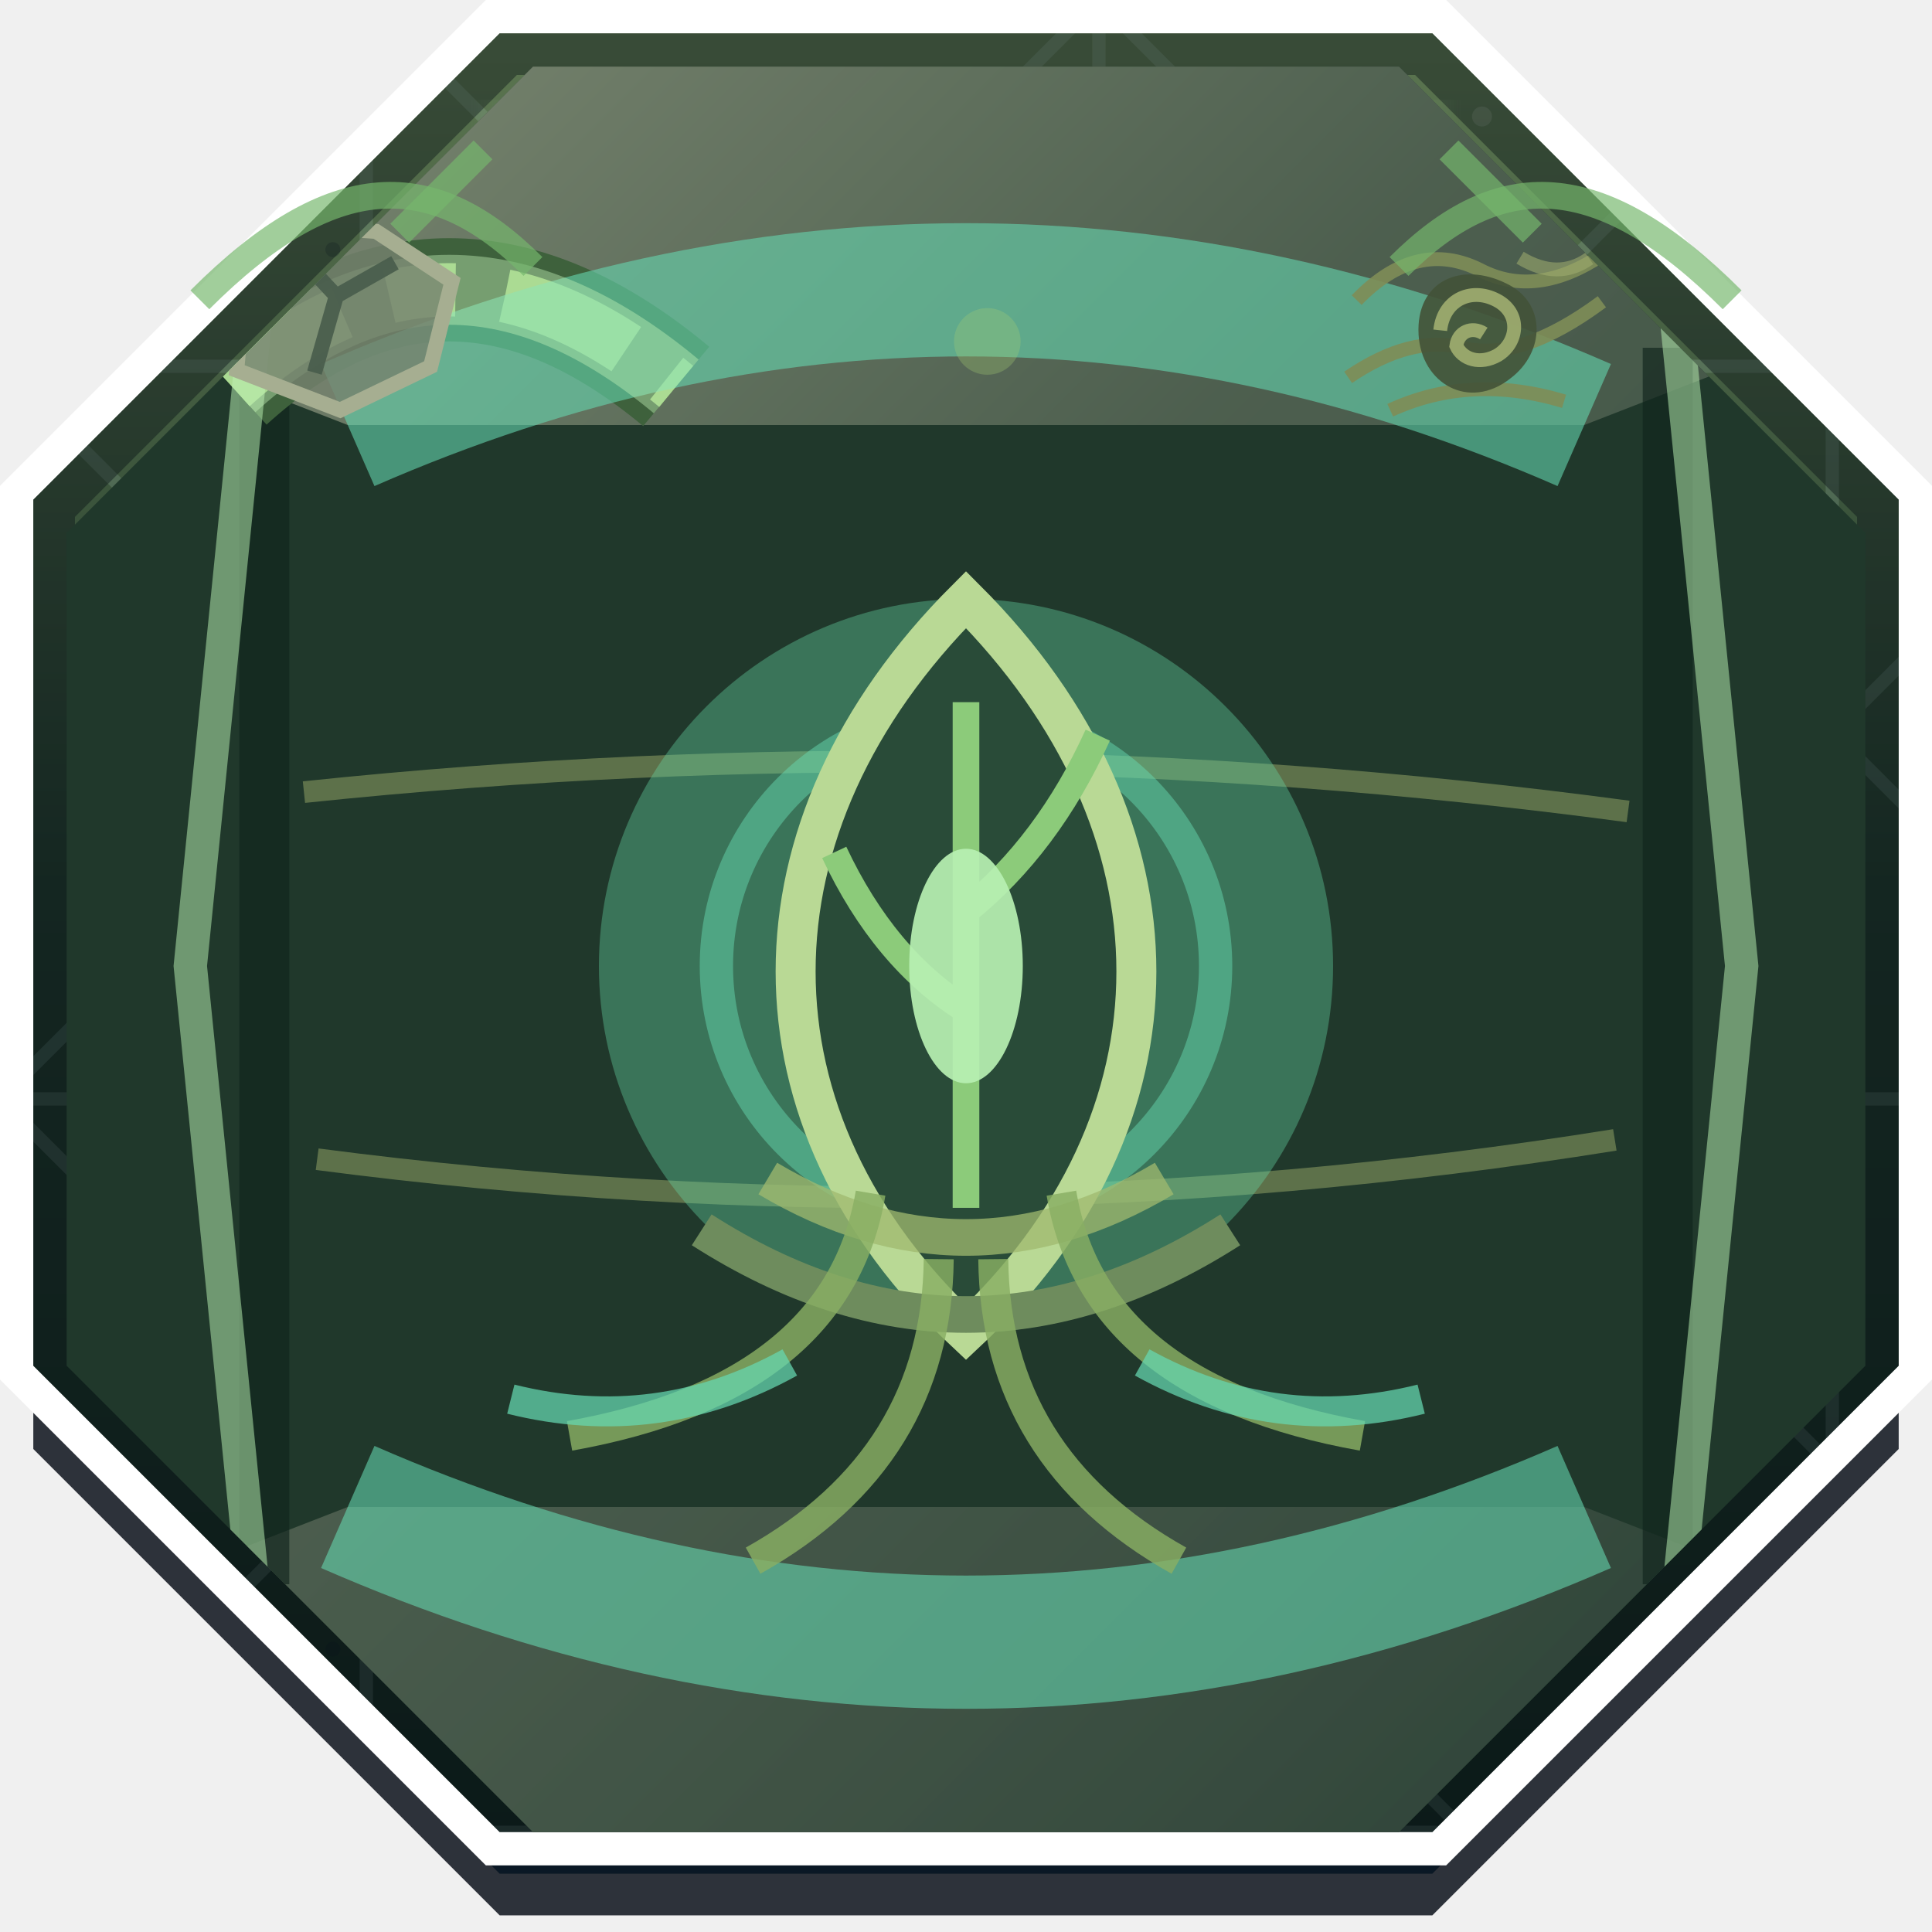
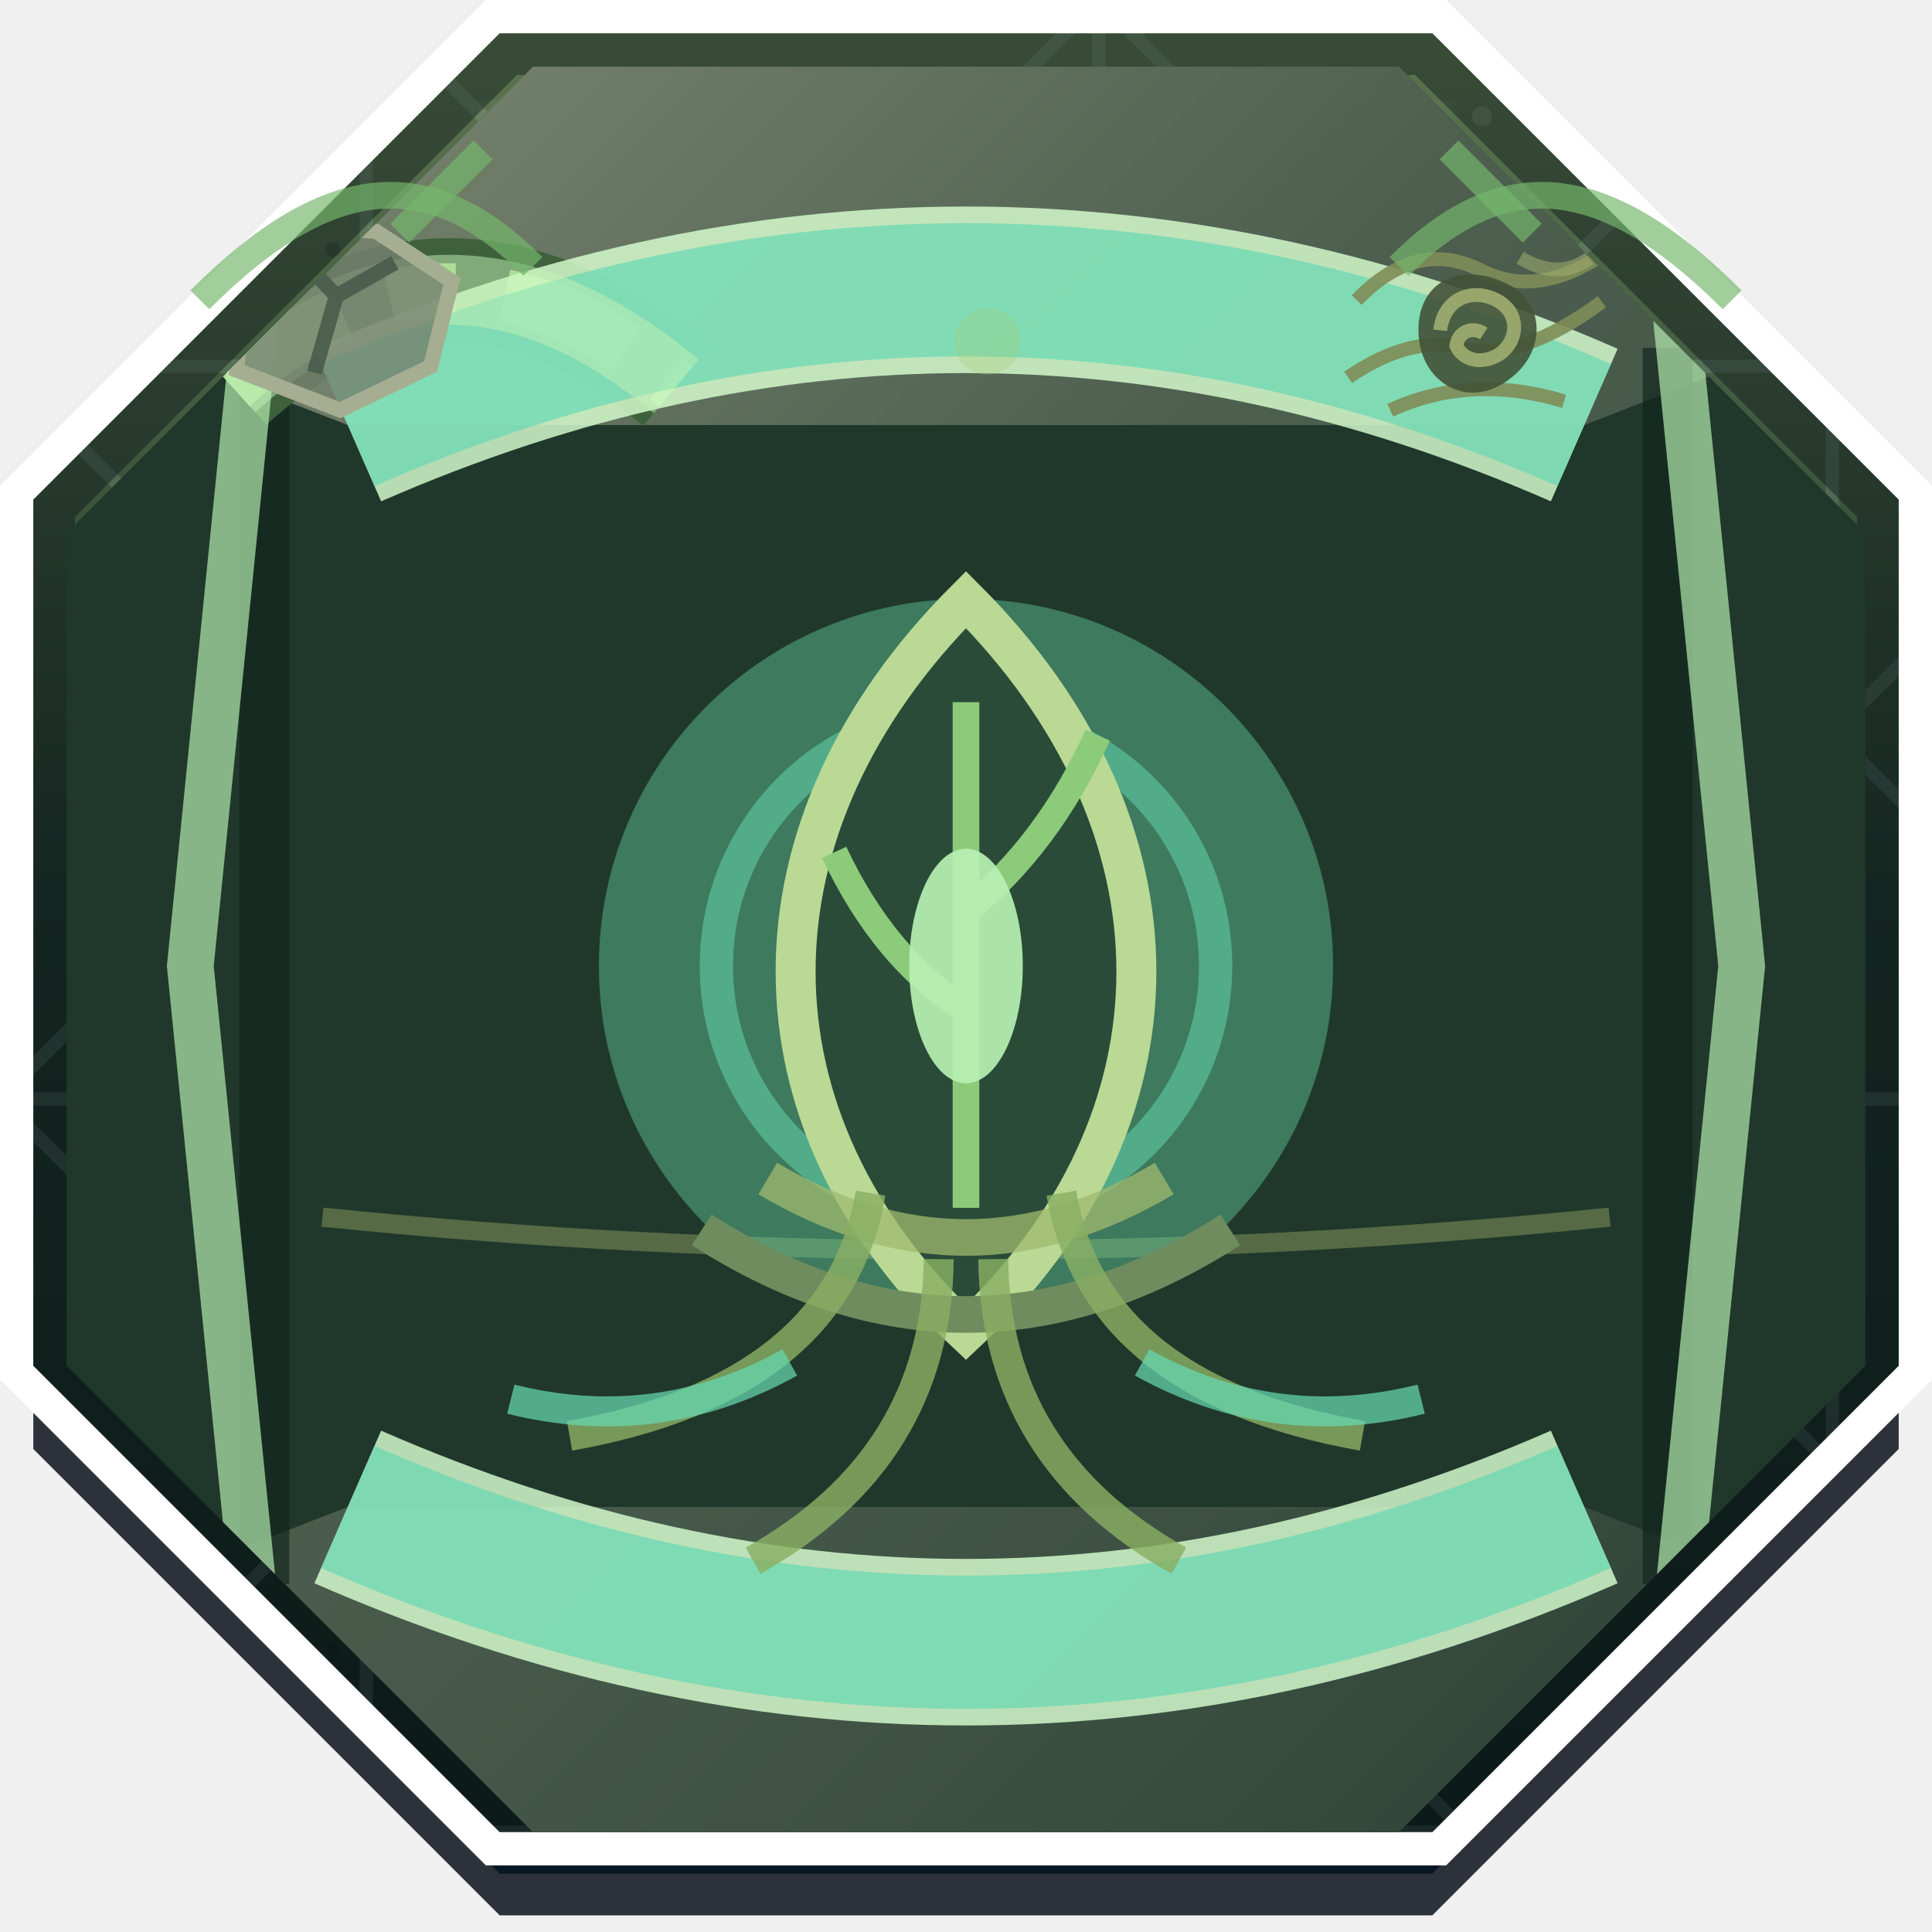
<svg xmlns="http://www.w3.org/2000/svg" width="232" height="232" viewBox="0 0 116 116" role="img" aria-label="M7 icon-container selected" data-style="m11-enchanted-forest@0.1.0" data-geometry-shape="chamfered-angular" data-corner-radius="2" data-end-cap-depth="28">
  <defs>
    <linearGradient id="m11-icon-container-116x116-selected-plate" x1="0" y1="0" x2="0" y2="1">
      <stop offset="0" stop-color="#5C7650" />
      <stop offset=".48" stop-color="#20382B" />
      <stop offset="1" stop-color="#13251E" />
    </linearGradient>
    <linearGradient id="m11-icon-container-116x116-selected-primary" x1="0" y1="0" x2="0" y2="1">
      <stop offset="0" stop-color="#F1E8C8" />
      <stop offset=".45" stop-color="#66D9B2" />
      <stop offset="1" stop-color="#2A856F" />
    </linearGradient>
    <linearGradient id="m11-icon-container-116x116-selected-energy" x1="0" y1="0" x2="1" y2="0">
      <stop offset="0" stop-color="#B8E0A5" stop-opacity="0" />
      <stop offset=".5" stop-color="#B8E0A5" stop-opacity=".86" />
      <stop offset="1" stop-color="#B8E0A5" stop-opacity="0" />
    </linearGradient>
    <pattern id="m11-icon-container-116x116-selected-grain" width="28" height="28" patternUnits="userSpaceOnUse">
      <circle cx="5" cy="7" r=".6" fill="#FFFFFF" fill-opacity=".12" />
      <circle cx="20" cy="15" r=".45" fill="#061321" fill-opacity=".2" />
    </pattern>
    <pattern id="m11-icon-container-116x116-selected-plate-pattern" width="44" height="44" patternUnits="userSpaceOnUse">
      <path d="M0 22H44M22 0V44M0 22L22 0 44 22 22 44Z" fill="none" stroke="#D8FBFF" stroke-opacity=".12" stroke-width=".8" />
    </pattern>
    <mask id="m11-icon-container-116x116-selected-mask">
      <path d="M30 2H86L114 30V82L86 110H30L2 82V30Z" fill="white" />
    </mask>
  </defs>
  <g opacity="1">
    <g id="m11-icon-container-116x116-selected-outer-shadow" data-layer="outer-shadow" transform="translate(0 5)">
      <path d="M30 2H86L114 30V82L86 110H30L2 82V30Z" fill="#020812" opacity=".82" />
    </g>
    <g id="m11-icon-container-116x116-selected-connected-depth" data-layer="connected-depth" transform="translate(0 2.5)">
      <path d="M30 2H86L114 30V82L86 110H30L2 82V30Z" fill="#071522" opacity=".9" />
    </g>
    <g id="m11-icon-container-116x116-selected-outer-frame" data-layer="outer-frame">
      <path d="M30 2H86L114 30V82L86 110H30L2 82V30Z" fill="#071421" stroke="#FFFFFF" stroke-width="4" stroke-linejoin="miter" />
    </g>
    <g id="m11-icon-container-116x116-selected-inner-plate-fill" data-layer="inner-plate-fill">
      <path d="M30 2H86L114 30V82L86 110H30L2 82V30Z" fill="url(#m11-icon-container-116x116-selected-plate)" />
    </g>
    <g id="m11-icon-container-116x116-selected-surface-grain" data-layer="surface-grain" data-material-source="m8-ice-grain" mask="url(#m11-icon-container-116x116-selected-mask)">
      <rect width="116" height="116" fill="url(#m11-icon-container-116x116-selected-grain)" />
    </g>
    <g id="m11-icon-container-116x116-selected-surface-pattern" data-layer="surface-pattern" data-material-source="m8-crystal-facet-pattern" mask="url(#m11-icon-container-116x116-selected-mask)">
      <rect width="116" height="116" fill="url(#m11-icon-container-116x116-selected-plate-pattern)" />
    </g>
    <g id="m11-icon-container-116x116-selected-side-bevel-shade" data-layer="side-bevel-shade" mask="url(#m11-icon-container-116x116-selected-mask)">
      <path d="M30 2H86L114 30V82L86 110H30L2 82V30Z" fill="none" stroke="#020812" stroke-opacity=".38" stroke-width="5" />
    </g>
    <g id="m11-icon-container-116x116-selected-top-bevel-highlight" data-layer="top-bevel-highlight" mask="url(#m11-icon-container-116x116-selected-mask)">
      <path d="M38 8H78" stroke="#FFFFFF" stroke-opacity=".55" stroke-width="3" stroke-linecap="square" />
    </g>
    <g id="m11-icon-container-116x116-selected-cold-edge-accent" data-layer="cold-edge-accent" data-material-source="m8-cold-edge-accent" mask="url(#m11-icon-container-116x116-selected-mask)">
      <rect x="28" y="6" width="60" height="8" fill="url(#m11-icon-container-116x116-selected-energy)" />
    </g>
    <g id="m11-icon-container-116x116-selected-ornament-decal" data-layer="ornament-decal" data-material-source="m7-ornament-marks" mask="url(#m11-icon-container-116x116-selected-mask)">
      <path d="M36 103h16M64 103h16" stroke="#E6FCFF" stroke-opacity=".5" stroke-width="2" />
    </g>
    <g id="m8-icon-container-crystal-focal" data-layer="crystal-focal" data-slot="editable-crystal-focal" aria-label="editable crystal focal">
      <path d="M58 43l12 15-12 15-12-15Z" fill="#A9F7FF" fill-opacity=".42" stroke="#E8FEFF" stroke-width="1.5" />
      <path d="M58 43v30M46 58h24" stroke="#D7FBFF" stroke-opacity=".8" />
      <path d="M58 48l7 10-7 10-7-10Z" fill="#FFFFFF" fill-opacity=".5" />
    </g>
    <g id="m11-icon-container-material-stack" data-layer="forest-material-stack" data-material-families="weathered-stone,dark-wood,moss-lichen">
      <path d="M32 4H84L112 32V82L84 110H32L4 82V32Z" fill="#20382B" />
    </g>
    <g id="m11-icon-container-integrated-material-regions" data-layer="forest-integrated-material-regions" data-integration="construction-profile-connected" data-variation-seed="51731" data-density-class="icon-container" data-cluster-budget="2" data-speckle-budget="1" data-ornament-budget="2" data-profile-stages="4" data-state-contract="active-attunement" data-state="selected">
      <defs>
        <linearGradient id="m11-icon-container-stone-construction-depth" x2="1" y2="1">
          <stop stop-color="#BAC0A1" stop-opacity=".76" />
          <stop offset=".42" stop-color="#697765" stop-opacity=".72" />
          <stop offset="1" stop-color="#263C33" stop-opacity=".92" />
        </linearGradient>
        <linearGradient id="m11-icon-container-wood-construction-depth" x2=".8" y2=".2">
          <stop stop-color="#172B21" />
          <stop offset=".45" stop-color="#4A5B3D" />
          <stop offset=".7" stop-color="#293C2C" />
          <stop offset="1" stop-color="#12251C" />
        </linearGradient>
      </defs>
      <clipPath id="m11-icon-container-construction-clip">
        <path d="M32 4H84L112 32V82L84 110H32L4 82V32Z" />
      </clipPath>
      <g clip-path="url(#m11-icon-container-construction-clip)">
-         <g data-layer="forest-wood-surface-region" data-material-family="wood" data-growth-vector="horizontal-action" data-construction-profile="growth-vector-body,tapered-relief,masked-termination">
+         <g data-layer="forest-wood-surface-region" data-material-family="wood" data-growth-vector="horizontal-action" data-construction-profile="growth-vector-body,single-recessed-relief,masked-termination">
          <path data-layer="forest-wood-growth-body" d="M15.869 58H100.131" stroke="url(#m11-icon-container-wood-construction-depth)" stroke-width="71.9" stroke-linecap="round" />
-           <path data-layer="forest-wood-relief-bands" d="M18.249 47.56Q58 43.381 97.751 48.72M19.043 69.6Q58 74.701 96.957 68.44" fill="none" stroke="#8A9C61" stroke-width="1.3" stroke-opacity="0.58" />
+           <path data-layer="forest-wood-relief-bands" data-band-count="1" d="M19.36 73.08Q58 77.021 96.64 73.08" fill="none" stroke="#8A9C61" stroke-width="1.15" stroke-opacity="0.50" />
        </g>
        <g data-layer="forest-stone-surface-region" data-material-family="stone" data-construction-profile="structural-end-plate,contact-occlusion,light-facing-bevel">
          <path d="M0 0H116V17.4L95.12 25.52 20.88 25.52 0 17.4ZM0 116H116V98.6L95.12 90.48 20.88 90.48 0 98.6Z" fill="url(#m11-icon-container-stone-construction-depth)" fill-opacity="0.86" />
          <path data-layer="forest-stone-contact-occlusion" d="M15.869 20.88V95.12M100.131 20.88V95.12" stroke="#10241C" stroke-width="3" stroke-opacity=".65" />
          <path data-layer="forest-stone-light-facing-bevel" d="M0 1H22.04M93.96 1H116" stroke="#D9D9B2" stroke-width="1.5" stroke-opacity="0.45" />
        </g>
        <g data-layer="forest-moss-surface-region" data-material-family="moss" data-substrate="stone-wood-end-seam" data-construction-profile="anchored-substrate,irregular-transition,receiver-tint">
          <path data-layer="forest-moss-substrate" d="M13.92 23.2Q26.68 11.6 40.6 23.2" fill="none" stroke="#3E613C" stroke-width="6.2" />
          <path data-layer="forest-moss-coverage-transition" d="M13.92 23.2Q26.68 11.6 40.6 23.2" fill="none" stroke="#9AC979" stroke-width="3.2" stroke-dasharray="8 3 4 3" />
        </g>
-         <g data-layer="forest-living-light-surface-response" data-material-family="living-light" data-light-response="state-bound-material-receivers" data-receiver-opacity="0.58" data-edge-opacity="0.52">
-           <path data-layer="forest-wood-light-receiver" d="M20.88 25.52Q58 9.28 95.12 25.52M20.88 90.48Q58 106.72 95.12 90.48" fill="none" stroke="#66D9B2" stroke-width="8.0" stroke-opacity="0.58" />
-           <path data-layer="forest-edge-light-receiver" d="M15.869 13.92L11.426 58 15.869 102.08M100.131 13.92L104.574 58 100.131 102.08" fill="none" stroke="#B8F0B2" stroke-width="2" stroke-opacity="0.52" />
-           <path data-layer="forest-moss-light-receiver" d="M13.92 23.2Q26.68 11.6 40.6 23.2" fill="none" stroke="#C4F3B7" stroke-width="4.2" stroke-opacity="0.42" />
+         <g data-layer="forest-living-light-surface-response" data-material-family="living-light" data-light-response="state-bound-material-receivers" data-receiver-opacity="0.7" data-edge-opacity="0.68">
+           <path data-layer="forest-state-receiver-pulse" data-state-response="selected" d="M20.88 25.52Q58 9.28 95.12 25.52M20.88 90.48Q58 106.72 95.12 90.48" fill="none" stroke="#D8FFD0" stroke-width="10" stroke-opacity="0.82" />
+           <path data-layer="forest-wood-light-receiver" d="M20.88 25.52Q58 9.28 95.12 25.52M20.88 90.48Q58 106.72 95.12 90.48" fill="none" stroke="#66D9B2" stroke-width="8.0" stroke-opacity="0.7" />
+           <path data-layer="forest-edge-light-receiver" d="M15.869 13.92L11.426 58 15.869 102.08M100.131 13.92L104.574 58 100.131 102.08" fill="none" stroke="#B8F0B2" stroke-width="2.8" stroke-opacity="0.68" />
+           <path data-layer="forest-moss-light-receiver" d="M13.92 23.2Q26.68 11.6 40.6 23.2" fill="none" stroke="#C4F3B7" stroke-width="4.2" stroke-opacity="0.50" />
        </g>
      </g>
    </g>
    <g id="m11-icon-container-authored-material-clusters" data-layer="forest-authored-material-clusters" data-material-families="stone,wood,moss" data-variation-seed="51731" data-cluster-count="2" data-cluster-scale="component" data-placement="construction-anchor-budgeted">
      <clipPath id="m11-icon-container-cluster-clip">
        <path d="M32 4H84L112 32V82L84 110H32L4 82V32Z" />
      </clipPath>
      <g clip-path="url(#m11-icon-container-cluster-clip)">
        <g data-layer="forest-authored-cluster" data-cluster-kind="stone-chip" transform="translate(20.9 18.9) rotate(-3)">
          <g data-layer="forest-stone-chip-cluster" data-material-family="stone" transform="scale(1.293)">
            <path d="M-4.8-1.2l2.2-3.1 4.1.5 3.4 2.5-1.2 3.9-4.3 1.8-4.7-2.1Z" fill="#75816E" fill-opacity=".82" stroke="#A6AE91" stroke-width="0.70" />
            <path d="M-2.6-3.4l2.1 2.5 2.8-1.4M-.5-.9l-1.2 3.5" fill="none" stroke="#495C4C" stroke-width="0.70" stroke-opacity=".9" />
            <path d="M-3.8-1.7l2.2-1.5" stroke="#C0C5A9" stroke-width="0.70" stroke-opacity=".48" />
          </g>
        </g>
        <g data-layer="forest-authored-cluster" data-cluster-kind="wood-knot" transform="translate(88.6 19.2) rotate(-1)">
          <g data-layer="forest-wood-knot-cluster" data-material-family="wood" transform="scale(1.187)">
            <path d="M-6.5 2.8q3.2-2.1 5.8-1.4 2.9.8 7.1-2.2M-6-1.1q3.1-3.1 6.3-1.4 2.8 1.5 6.2-.7M-4.4 4.5q4.1-1.8 8.8-.3" fill="none" stroke="#7F8D57" stroke-width="0.70" stroke-opacity=".9" />
            <path d="M-2.9.7c-.1-2.7 2.2-3.7 4.5-2.5 2 1 1.9 3.5.1 4.8-2.1 1.6-4.5.2-4.6-2.3Z" fill="#435238" fill-opacity=".9" />
            <path d="M-1.8.5c.2-1.6 1.7-2.2 3-1.4 1.1.7.9 2.1-.1 2.7-.9.5-1.8.2-2.1-.5.1-.7.8-1 1.4-.6" fill="none" stroke="#A0AE70" stroke-width="0.70" stroke-opacity=".9" />
            <path d="M2.3-3.1q1.9 1.2 3.5.1" fill="none" stroke="#A0AE70" stroke-width="0.70" stroke-opacity=".55" />
          </g>
        </g>
      </g>
    </g>
    <g id="m11-icon-container-moss-variation" data-layer="forest-variation" data-variation-seed="51731" data-variation-baseline="false" data-speckle-count="1" fill="#A6CC72" fill-opacity=".3">
      <circle cx="59.28" cy="20.50" r="2.0" />
    </g>
    <g id="m11-icon-container-leaf-vine-ornament" data-layer="forest-ornament" data-ornament="leaf-vine" data-ornament-count="2" fill="none" stroke="#76B86D" stroke-opacity=".68" stroke-width="1.6">
      <path d="M12 18c8-8 14-8 20-2M104 18c-8-8-14-8-20-2" />
      <path d="M24 14l5-5M92 14l-5-5" />
    </g>
-     <g id="m11-icon-container-luminous-seed" data-layer="luminous-seed-focal" data-focal="m11-luminous-seed" data-focal-state="selected" data-state-contract="active-attunement" data-emitter-opacity="0.38" data-halo-opacity=".40" data-halo-extent-ratio=".12">
-       <circle cx="58" cy="58" r="22.04" fill="#65D5A4" fill-opacity="0.38" />
-       <circle cx="58" cy="58" r="14.987" fill="none" stroke="#66D9B2" stroke-width="2" stroke-opacity="0.48" />
+     <g id="m11-icon-container-luminous-seed" data-layer="luminous-seed-focal" data-focal="m11-luminous-seed" data-focal-state="selected" data-state-contract="active-attunement" data-emitter-opacity="0.42" data-halo-opacity=".40" data-halo-extent-ratio=".12">
+       <circle cx="58" cy="58" r="22.04" fill="#65D5A4" fill-opacity="0.42" />
+       <circle cx="58" cy="58" r="14.987" fill="none" stroke="#66D9B2" stroke-width="2" stroke-opacity="0.52" />
      <path d="M58 36C71.64 49.64 71.64 67.24 58 80C44.36 67.24 44.36 49.64 58 36Z" fill="#294B38" stroke="#B9D995" stroke-width="2.4" />
      <path d="M58 42.16V72.52M58 54.7q4.91-3.96 7.911-10.56M58 60.64q-4.91-3.08-7.911-9.46" fill="none" stroke="#8CCB7A" stroke-width="1.6" />
      <ellipse cx="58" cy="58" rx="3.41" ry="7.04" fill="#B8F0B2" fill-opacity="0.92" />
    </g>
    <g id="m11-icon-container-seed-support" data-layer="forest-focal-support" data-focal-depth="woven-root-cradle" fill="none" stroke="#6E8C5D" stroke-width="2.2">
      <path d="M42.131 73.84Q58 84.007 73.869 73.84" />
      <path d="M46.098 70.76Q58 77.836 69.902 70.76" stroke="#A0B96F" stroke-opacity=".75" />
    </g>
    <g id="m11-icon-container-seed-roots" data-layer="forest-focal-roots" data-focal-depth="seed-support-roots" fill="none" stroke="#89AE63" stroke-opacity=".82" stroke-width="1.8">
      <path d="M52.271 71.64Q50.286 83.346 34.197 86.211M63.729 71.64Q65.714 83.346 81.803 86.211M56.363 75.6Q56.237 87.534 45.217 93.705M59.637 75.6Q59.763 87.534 70.783 93.705" />
      <path data-layer="forest-focal-light-interaction" d="M47.421 81.803Q39.486 86.211 30.67 84.007M68.579 81.803Q76.514 86.211 85.33 84.007" stroke="#66D9B2" stroke-opacity="0.72" />
    </g>
    <g id="m11-enchanted-forest-icon-container-content" data-layer="content" data-slot="editable-icon-container-content" data-safe-x="42" data-safe-y="8" data-safe-width="32" data-safe-height="98" />
  </g>
</svg>
